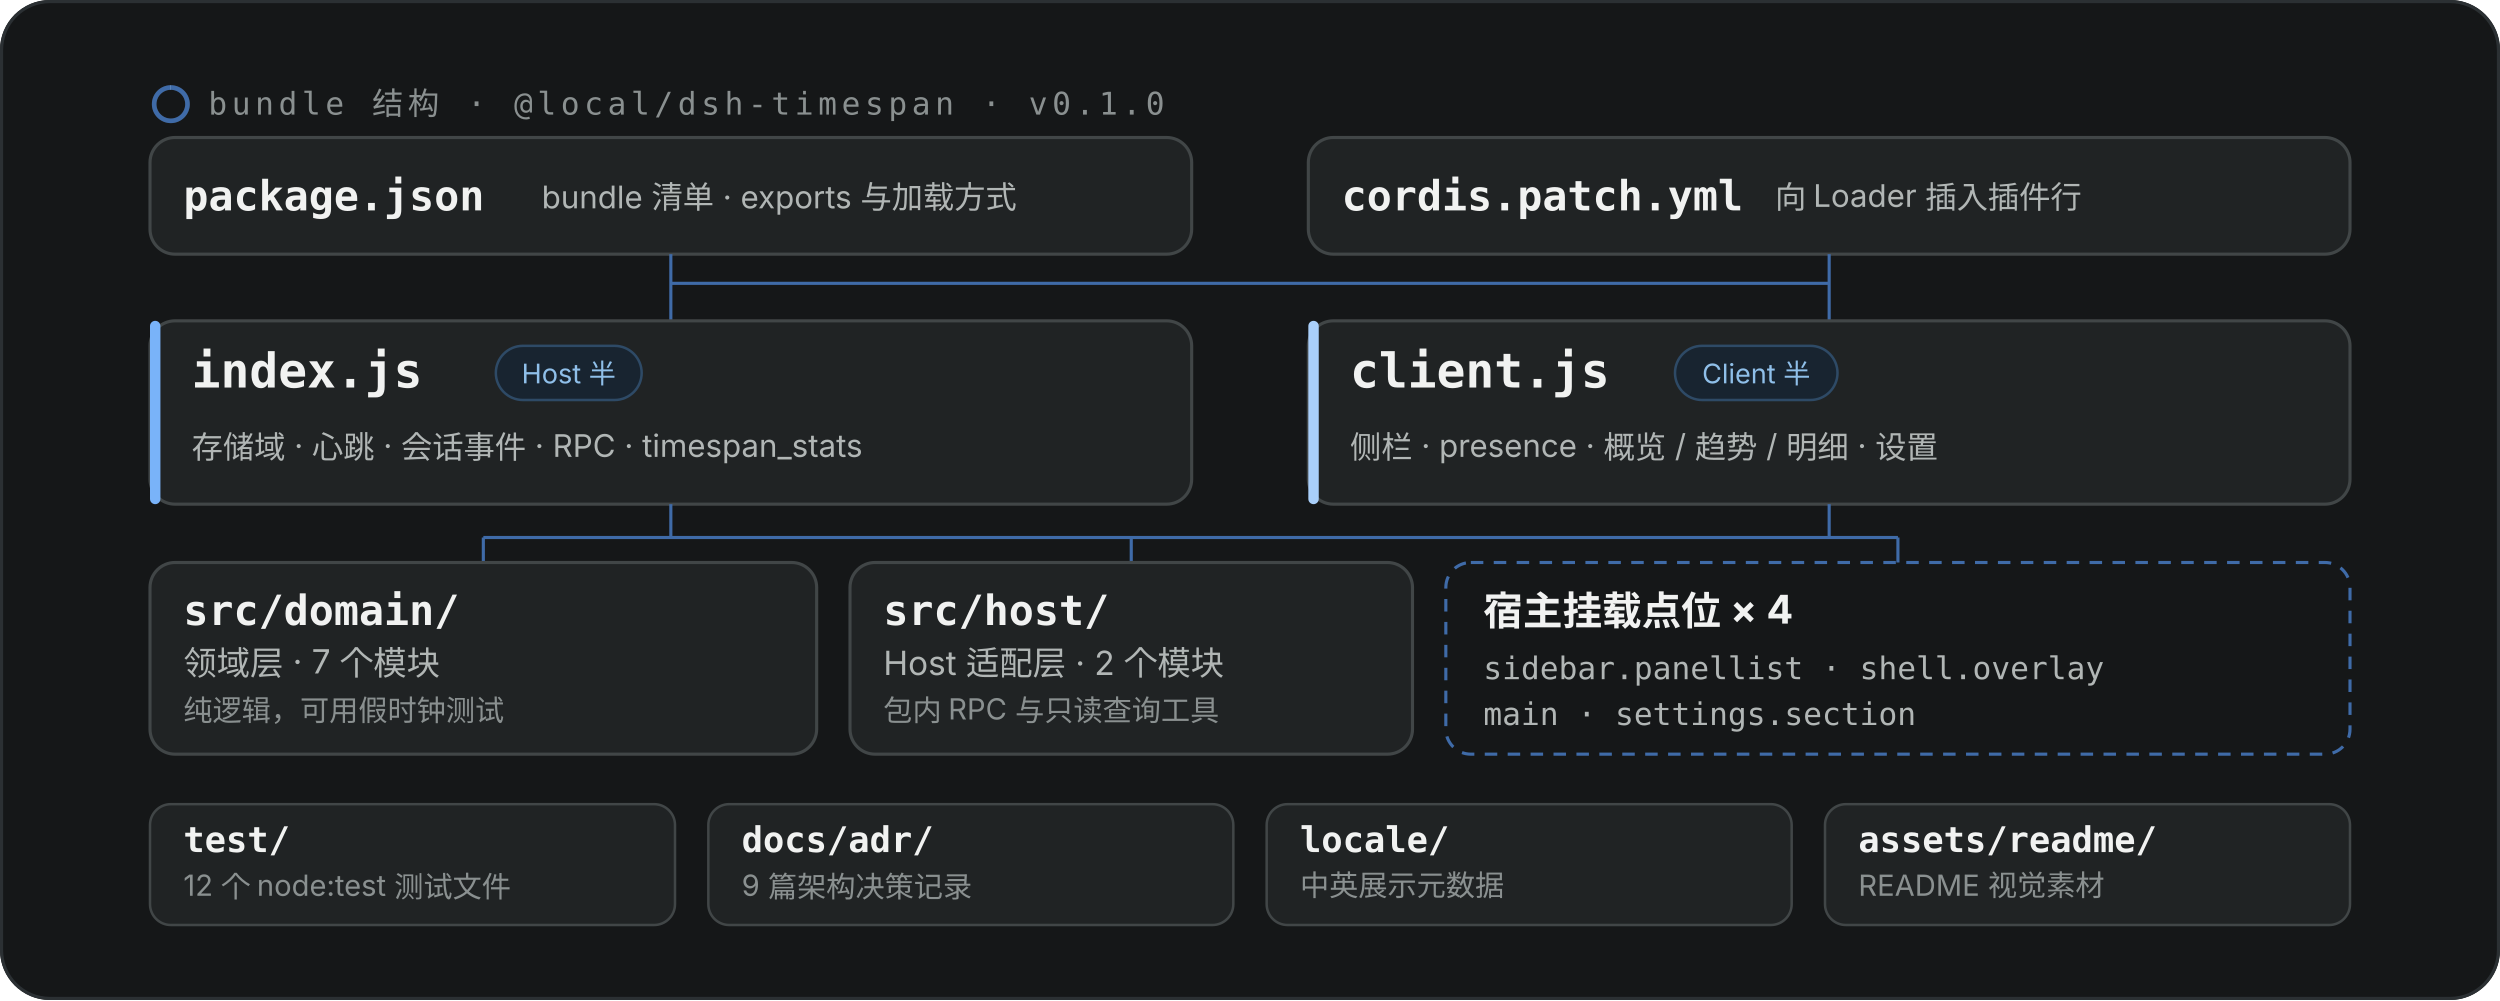
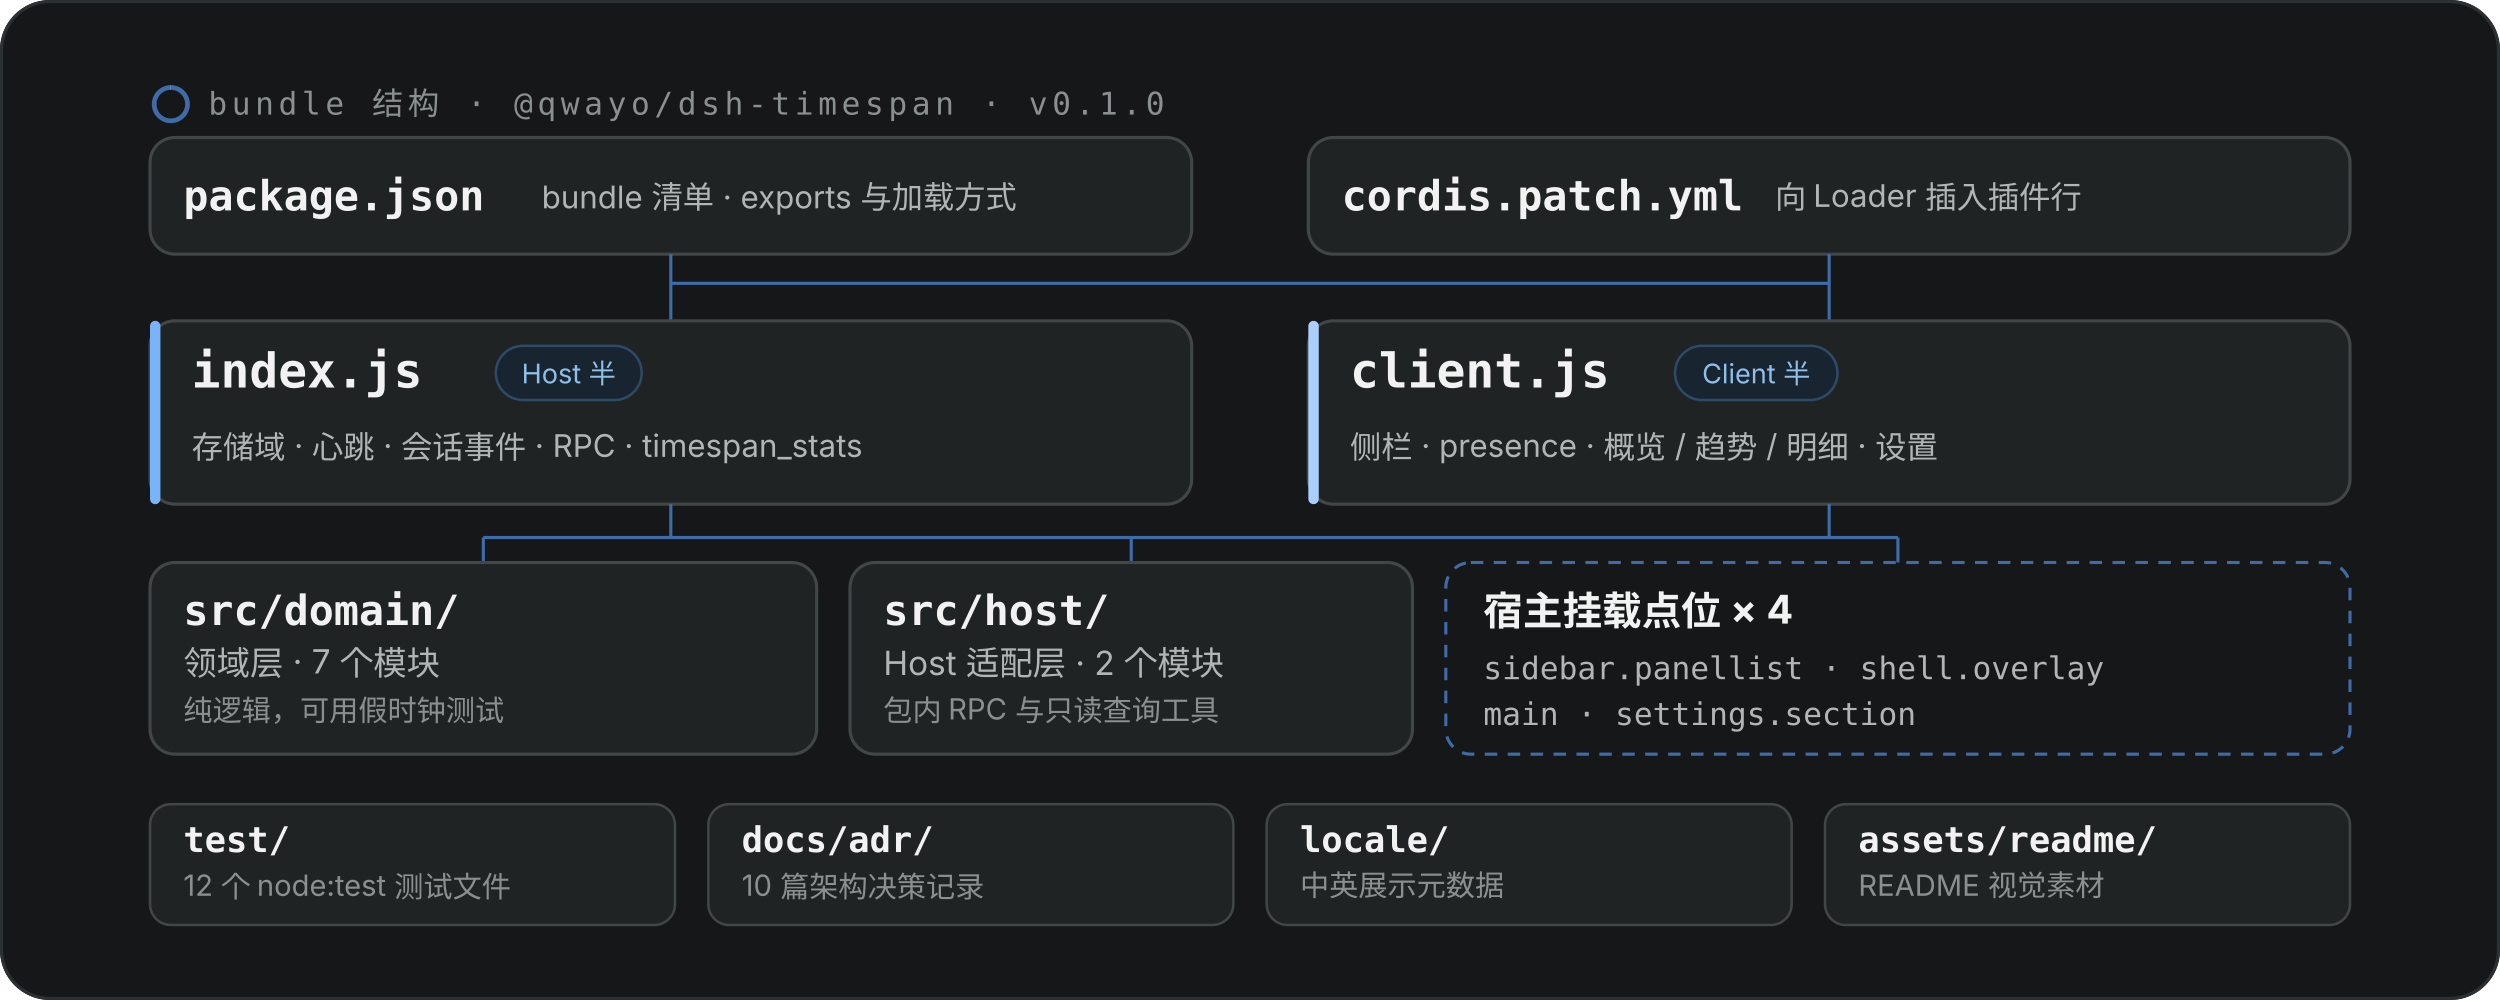
<svg xmlns="http://www.w3.org/2000/svg" width="1200" height="480" viewBox="0 0 1200 480" role="img" aria-labelledby="struct-title struct-desc">
  <rect width="1200" height="480" rx="24" fill="#151718" />
  <rect x="0.75" y="0.75" width="1198.5" height="478.5" rx="23.25" fill="none" stroke="#2b3033" stroke-width="1.5" />
  <g font-family="-apple-system, BlinkMacSystemFont, 'Segoe UI', 'PingFang SC', 'Microsoft YaHei', sans-serif">
    <g transform="translate(72 40)">
      <circle cx="10" cy="10" r="8" fill="none" stroke="#303435" stroke-width="2.2" />
      <g transform="rotate(-90 10 10)">
        <circle cx="10" cy="10" r="8" fill="none" stroke="#3f6ba8" stroke-width="2.2" pathLength="100" stroke-dasharray="50 50" stroke-dashoffset="0" />
        <circle cx="10" cy="10" r="8" fill="none" stroke="#79B3F9" stroke-width="2.2" pathLength="100" stroke-dasharray="30 70" stroke-dashoffset="-50" />
        <circle cx="10" cy="10" r="8" fill="none" stroke="#C29BE8" stroke-width="2.2" pathLength="100" stroke-dasharray="20 80" stroke-dashoffset="-80" />
      </g>
-       <text x="28" y="15" font-size="15" letter-spacing="2.2" fill="#8a9090" font-family="ui-monospace, 'Cascadia Mono', Consolas, 'SFMono-Regular', Menlo, monospace">bundle 结构 · @local/dsh-timespan · v0.1.0</text>
+       <text x="28" y="15" font-size="15" letter-spacing="2.2" fill="#8a9090" font-family="ui-monospace, 'Cascadia Mono', Consolas, 'SFMono-Regular', Menlo, monospace">bundle 结构 · @qwayo/dsh-timespan · v0.1.0</text>
    </g>
    <g id="root-row">
      <rect x="72" y="66" width="500" height="56" rx="12" fill="#202324" stroke="#414647" stroke-width="1.5" />
      <text x="88" y="101" font-size="20" font-weight="700" fill="#f1f2f1" font-family="ui-monospace, 'Cascadia Mono', Consolas, 'SFMono-Regular', Menlo, monospace">package.json</text>
      <text x="260" y="100" font-size="15" fill="#b1b6b5">bundle 清单 · exports 与加载方式</text>
      <rect x="628" y="66" width="500" height="56" rx="12" fill="#202324" stroke="#414647" stroke-width="1.5" />
      <text x="644" y="101" font-size="20" font-weight="700" fill="#f1f2f1" font-family="ui-monospace, 'Cascadia Mono', Consolas, 'SFMono-Regular', Menlo, monospace">cordis.patch.yml</text>
      <text x="852" y="100" font-size="15" fill="#b1b6b5">向 Loader 插入插件行</text>
    </g>
    <path d="M322 122 V136 M878 122 V136 M322 136 H878 M322 136 V154 M878 136 V154" fill="none" stroke="#3f6ba8" stroke-width="1.5" />
    <g id="entry-row">
      <rect x="72" y="154" width="500" height="88" rx="12" fill="#202324" stroke="#414647" stroke-width="1.5" />
      <rect x="72" y="154" width="5" height="88" rx="2.5" fill="#79B3F9" />
      <text x="92" y="186" font-size="23" font-weight="700" fill="#f1f2f1" font-family="ui-monospace, 'Cascadia Mono', Consolas, 'SFMono-Regular', Menlo, monospace">index.js</text>
      <rect x="238" y="166" width="70" height="26" rx="13" fill="#182430" stroke="#2e4a66" stroke-width="1.2" />
      <text x="273" y="184" text-anchor="middle" font-size="13" fill="#8fbfe9">Host 半</text>
      <text x="92" y="220" font-size="15" fill="#b1b6b5">存储域 · 心跳 · 会话事件 · RPC · timespan_stats</text>
      <rect x="628" y="154" width="500" height="88" rx="12" fill="#202324" stroke="#414647" stroke-width="1.5" />
      <rect x="628" y="154" width="5" height="88" rx="2.5" fill="#a9cffa" />
      <text x="648" y="186" font-size="23" font-weight="700" fill="#f1f2f1" font-family="ui-monospace, 'Cascadia Mono', Consolas, 'SFMono-Regular', Menlo, monospace">client.js</text>
      <rect x="804" y="166" width="78" height="26" rx="13" fill="#182430" stroke="#2e4a66" stroke-width="1.2" />
      <text x="843" y="184" text-anchor="middle" font-size="13" fill="#8fbfe9">Client 半</text>
      <text x="648" y="220" font-size="15" fill="#b1b6b5">侧栏 · presence · 概览 / 趋势 / 明细 · 设置</text>
    </g>
    <path d="M322 242 V258 M878 242 V258 M232 258 H911 M232 258 V270 M543 258 V270 M911 258 V270" fill="none" stroke="#3f6ba8" stroke-width="1.5" />
    <g id="module-row">
      <rect x="72" y="270" width="320" height="92" rx="12" fill="#202324" stroke="#414647" stroke-width="1.5" />
      <text x="88" y="300" font-size="20" font-weight="700" fill="#f1f2f1" font-family="ui-monospace, 'Cascadia Mono', Consolas, 'SFMono-Regular', Menlo, monospace">src/domain/</text>
      <text x="88" y="324" font-size="16" fill="#b1b6b5">领域层 · 7 个模块</text>
      <text x="88" y="346" font-size="14" fill="#8a9090">纯逻辑，可用假时钟测试</text>
      <rect x="408" y="270" width="270" height="92" rx="12" fill="#202324" stroke="#414647" stroke-width="1.5" />
      <text x="424" y="300" font-size="20" font-weight="700" fill="#f1f2f1" font-family="ui-monospace, 'Cascadia Mono', Consolas, 'SFMono-Regular', Menlo, monospace">src/host/</text>
      <text x="424" y="324" font-size="16" fill="#b1b6b5">Host 适配层 · 2 个模块</text>
      <text x="424" y="346" font-size="14" fill="#8a9090">包内 RPC 与只读查询工具</text>
      <rect x="694" y="270" width="434" height="92" rx="12" fill="none" stroke="#3f6ba8" stroke-width="1.5" stroke-dasharray="6 5" />
      <text x="712" y="300" font-size="19" font-weight="700" fill="#f1f2f1">宿主挂载点位 × 4</text>
      <text x="712" y="326" font-size="15" fill="#b1b6b5" font-family="ui-monospace, 'Cascadia Mono', Consolas, 'SFMono-Regular', Menlo, monospace">sidebar.panellist · shell.overlay</text>
      <text x="712" y="348" font-size="15" fill="#b1b6b5" font-family="ui-monospace, 'Cascadia Mono', Consolas, 'SFMono-Regular', Menlo, monospace">main · settings.section</text>
    </g>
    <g id="support-row">
      <rect x="72" y="386" width="252" height="58" rx="10" fill="#202324" stroke="#414647" stroke-width="1.2" />
      <text x="88" y="409" font-size="17" font-weight="700" fill="#f1f2f1" font-family="ui-monospace, 'Cascadia Mono', Consolas, 'SFMono-Regular', Menlo, monospace">test/</text>
      <text x="88" y="430" font-size="14" fill="#8a9090">12 个 node:test 测试文件</text>
      <rect x="340" y="386" width="252" height="58" rx="10" fill="#202324" stroke="#414647" stroke-width="1.2" />
      <text x="356" y="409" font-size="17" font-weight="700" fill="#f1f2f1" font-family="ui-monospace, 'Cascadia Mono', Consolas, 'SFMono-Regular', Menlo, monospace">docs/adr/</text>
-       <text x="356" y="430" font-size="14" fill="#8a9090">9 篇架构决策记录</text>
+       <text x="356" y="430" font-size="14" fill="#8a9090">10 篇架构决策记录</text>
      <rect x="608" y="386" width="252" height="58" rx="10" fill="#202324" stroke="#414647" stroke-width="1.2" />
      <text x="624" y="409" font-size="17" font-weight="700" fill="#f1f2f1" font-family="ui-monospace, 'Cascadia Mono', Consolas, 'SFMono-Regular', Menlo, monospace">locale/</text>
      <text x="624" y="430" font-size="14" fill="#8a9090">中英展示元数据</text>
      <rect x="876" y="386" width="252" height="58" rx="10" fill="#202324" stroke="#414647" stroke-width="1.2" />
      <text x="892" y="409" font-size="17" font-weight="700" fill="#f1f2f1" font-family="ui-monospace, 'Cascadia Mono', Consolas, 'SFMono-Regular', Menlo, monospace">assets/readme/</text>
      <text x="892" y="430" font-size="14" fill="#8a9090">README 视觉素材</text>
    </g>
  </g>
</svg>
